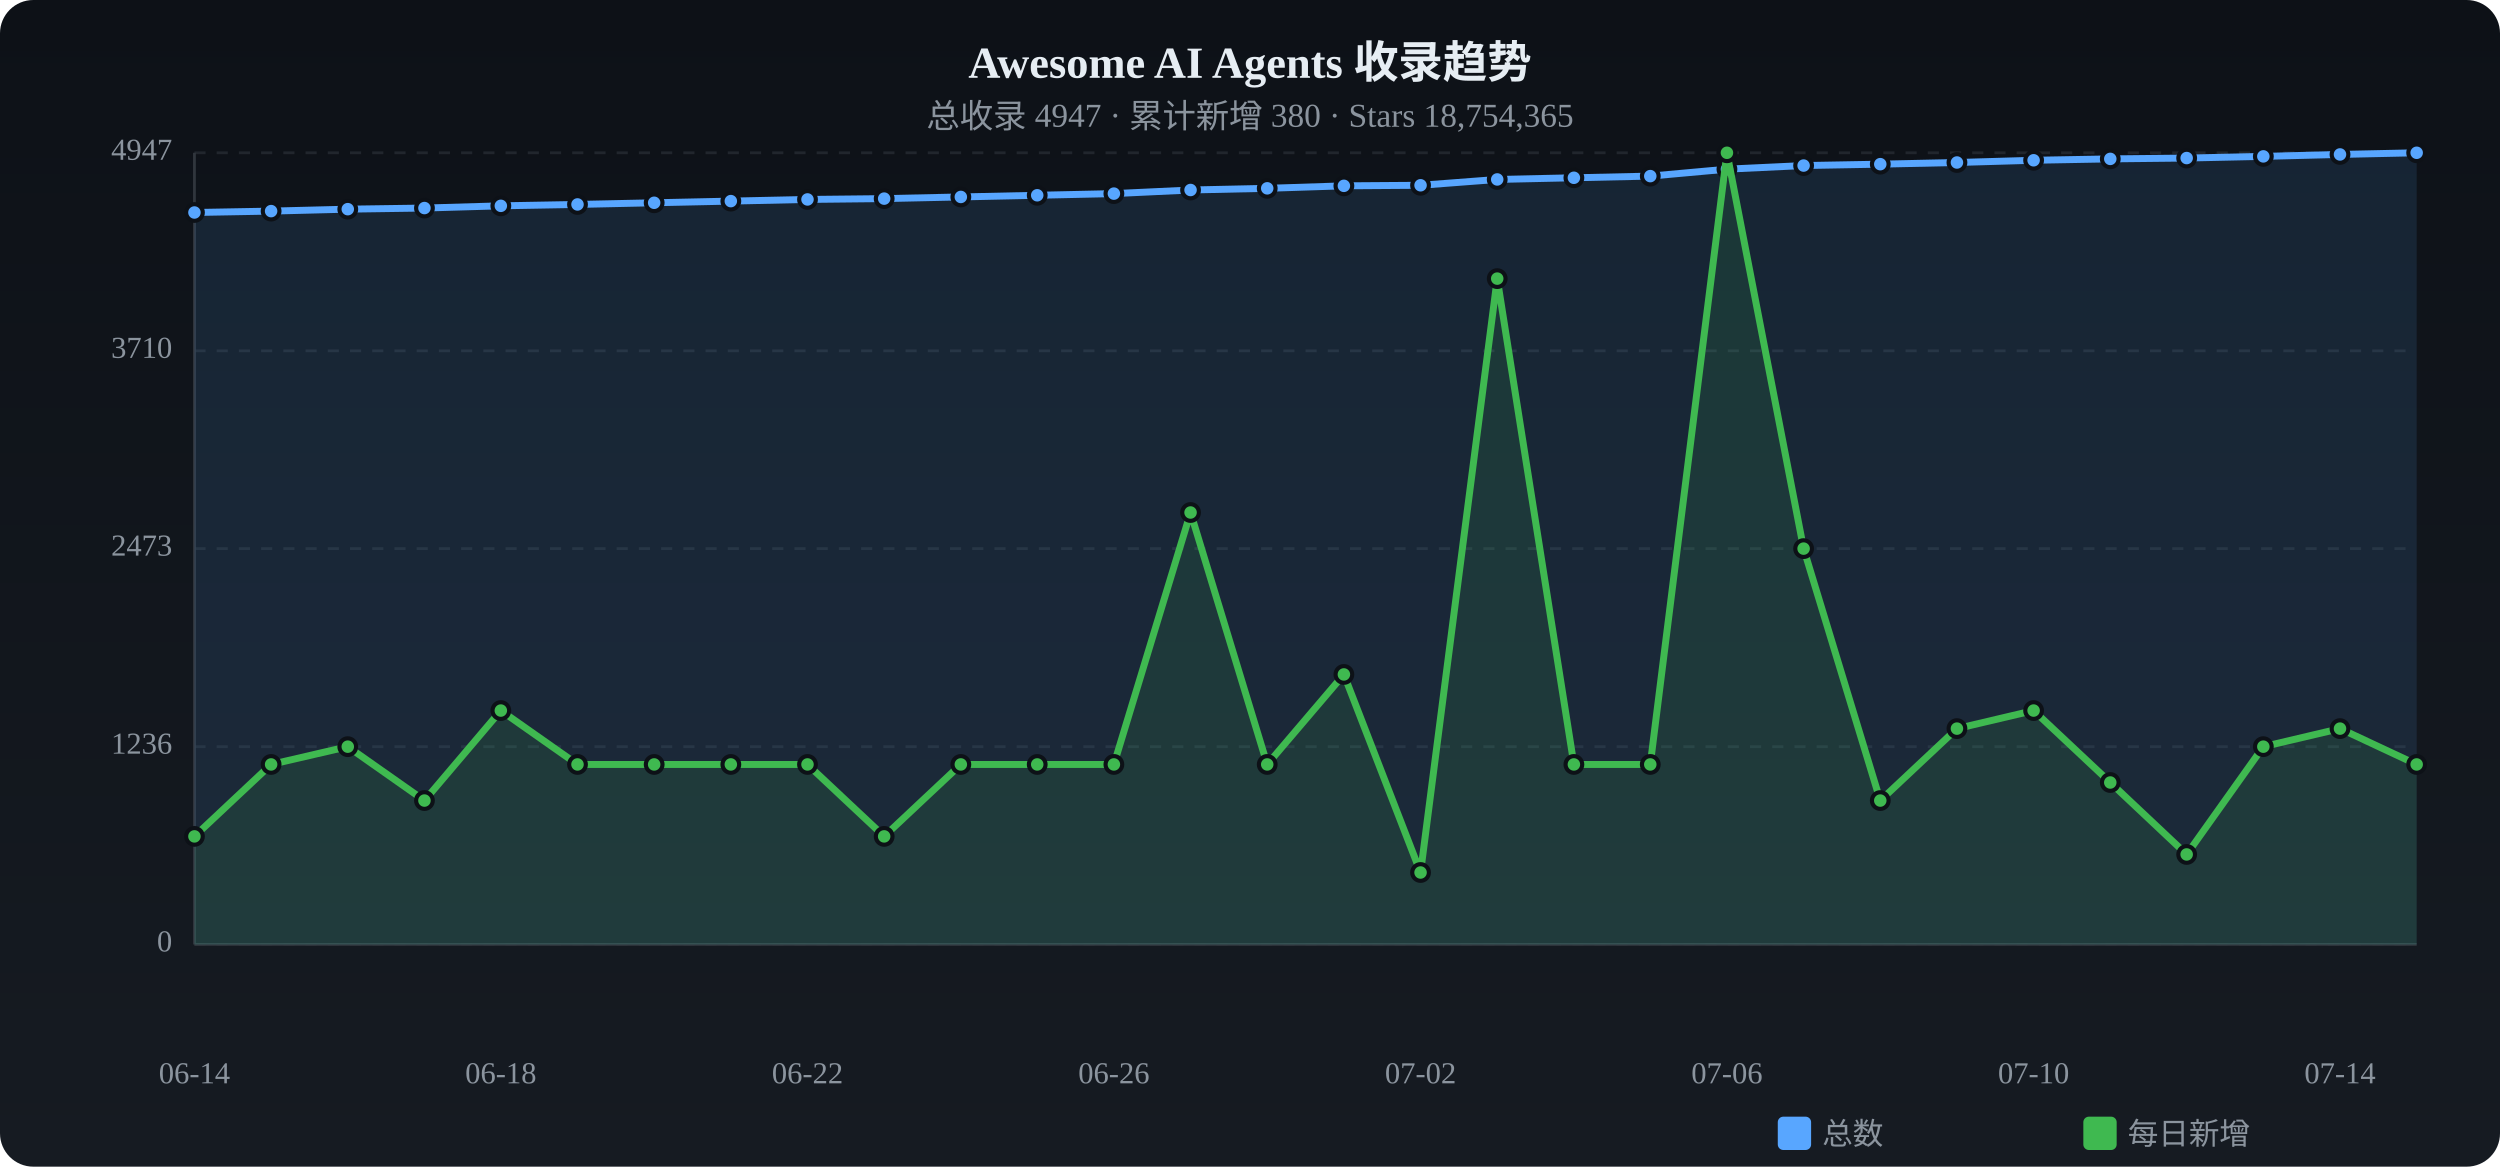
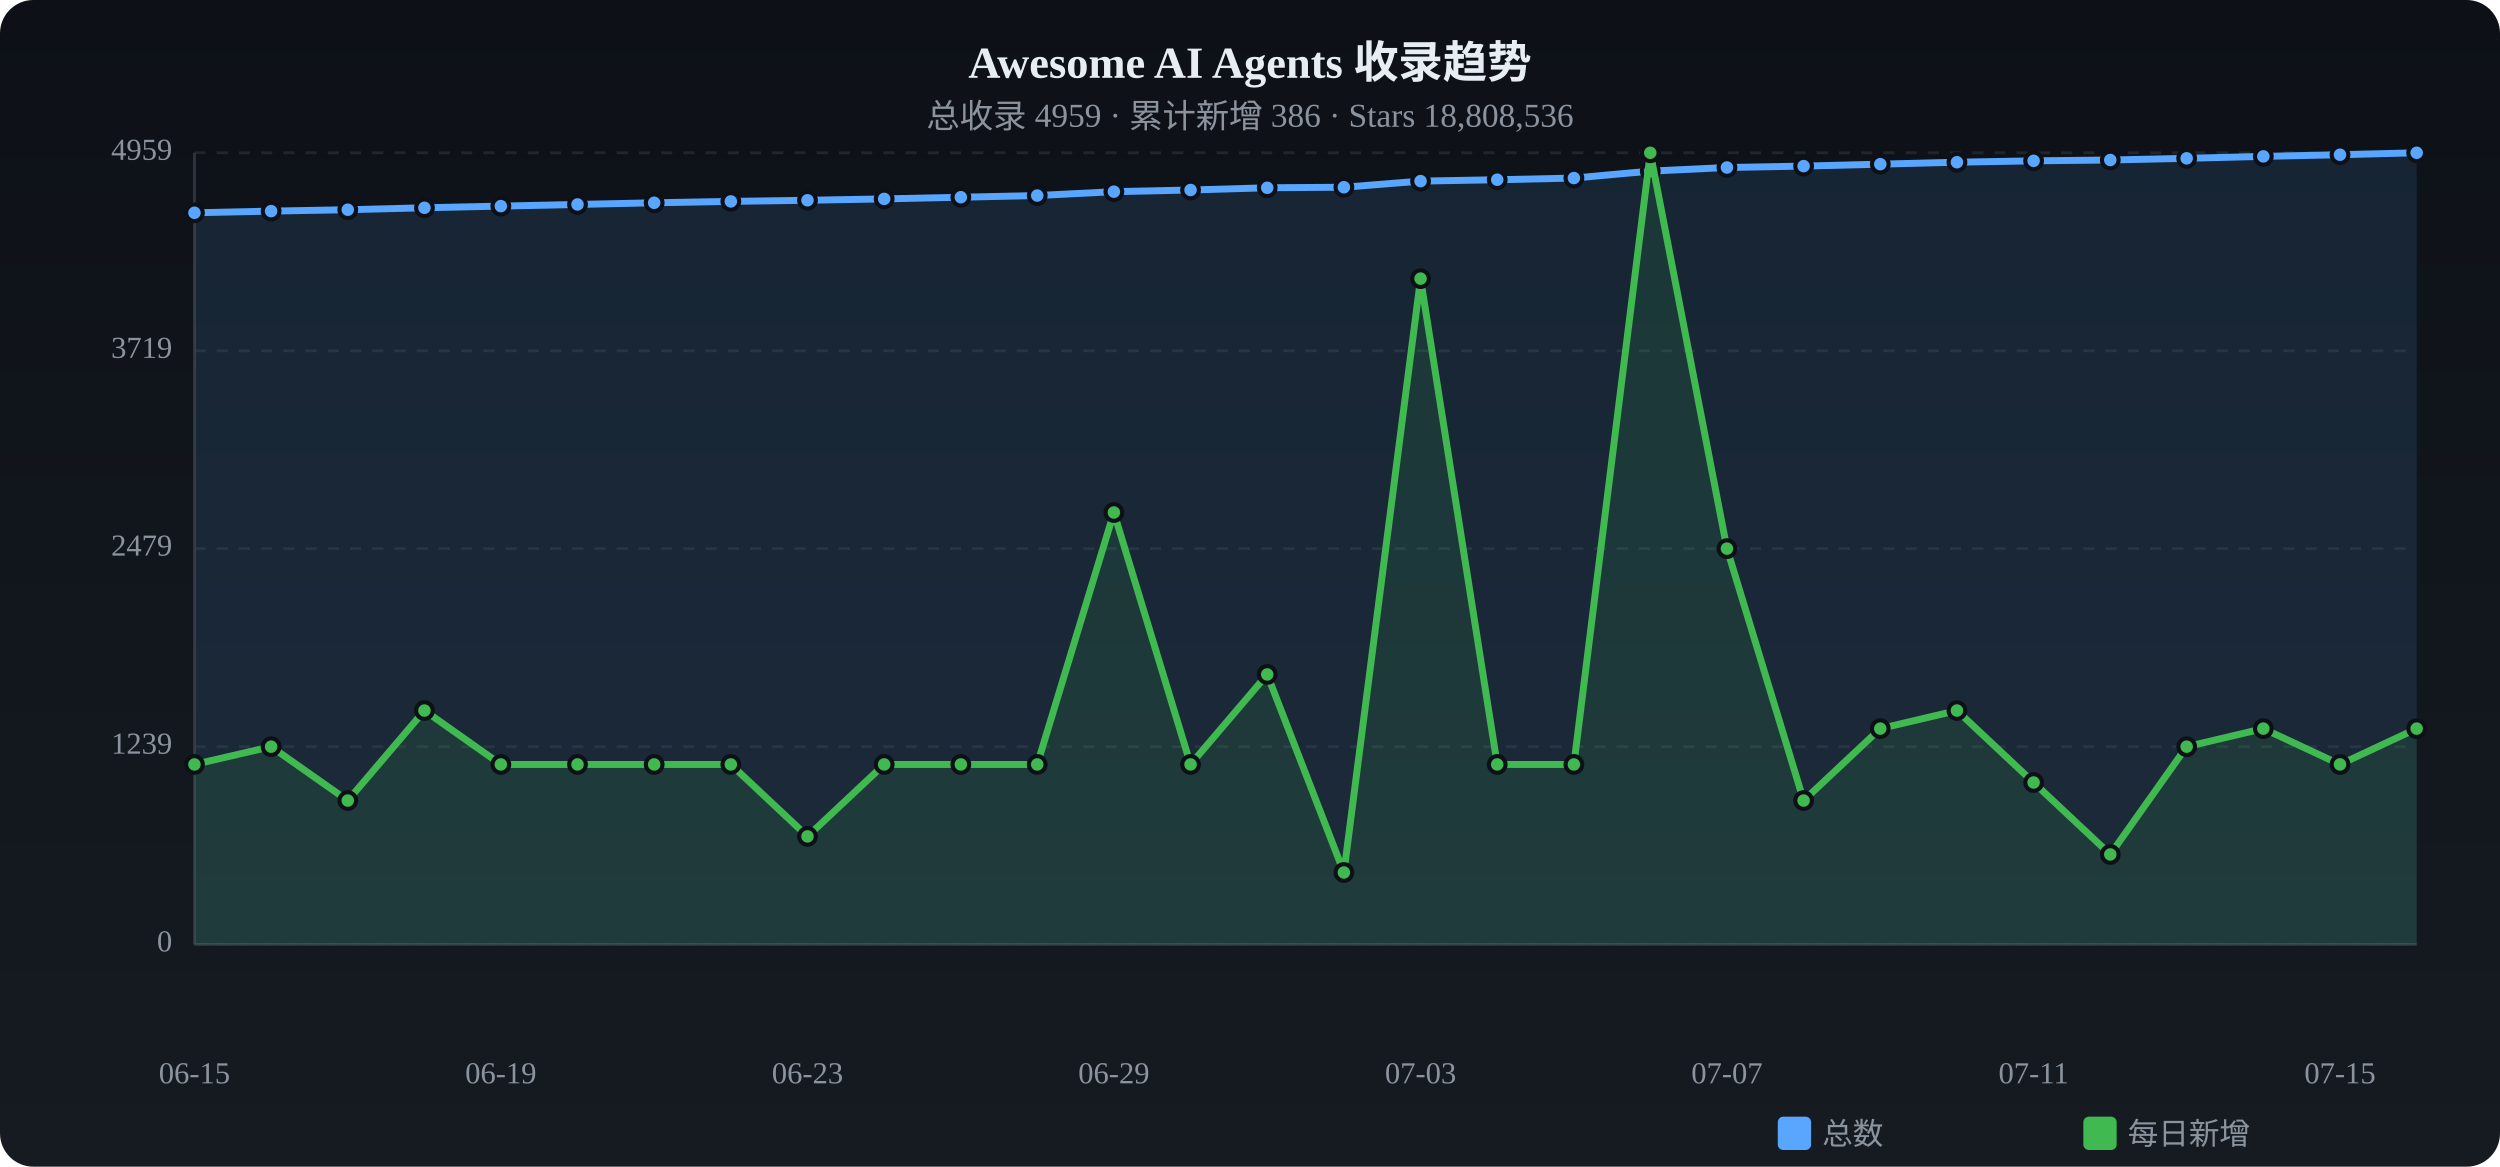
<svg xmlns="http://www.w3.org/2000/svg" viewBox="0 0 900 420" width="900" height="420">
  <defs>
    <linearGradient id="tbg" x1="0%" y1="0%" x2="0%" y2="100%">
      <stop offset="0%" stop-color="#0d1117" />
      <stop offset="100%" stop-color="#161b22" />
    </linearGradient>
  </defs>
  <rect width="900" height="420" rx="12" fill="url(#tbg)" />
  <text x="450.0" y="28" text-anchor="middle" fill="#e6edf3" font-size="16" font-weight="bold">Awesome AI Agents 收录趋势</text>
-   <text x="450.0" y="46" text-anchor="middle" fill="#8b949e" font-size="12">总收录 4947 · 累计新增 380 · Stars 18,754,365</text>
+   <text x="450.0" y="46" text-anchor="middle" fill="#8b949e" font-size="12">总收录 4959 · 累计新增 386 · Stars 18,808,536</text>
  <text x="62" y="340.0" text-anchor="end" fill="#8b949e" font-size="11" dominant-baseline="middle">0</text>
  <line x1="70" y1="340.0" x2="870" y2="340.0" stroke="#21262d" stroke-dasharray="4 4" />
-   <text x="62" y="268.8" text-anchor="end" fill="#8b949e" font-size="11" dominant-baseline="middle">1236</text>
+   <text x="62" y="268.8" text-anchor="end" fill="#8b949e" font-size="11" dominant-baseline="middle">1239</text>
  <line x1="70" y1="268.8" x2="870" y2="268.8" stroke="#21262d" stroke-dasharray="4 4" />
-   <text x="62" y="197.5" text-anchor="end" fill="#8b949e" font-size="11" dominant-baseline="middle">2473</text>
+   <text x="62" y="197.5" text-anchor="end" fill="#8b949e" font-size="11" dominant-baseline="middle">2479</text>
  <line x1="70" y1="197.5" x2="870" y2="197.5" stroke="#21262d" stroke-dasharray="4 4" />
-   <text x="62" y="126.3" text-anchor="end" fill="#8b949e" font-size="11" dominant-baseline="middle">3710</text>
+   <text x="62" y="126.3" text-anchor="end" fill="#8b949e" font-size="11" dominant-baseline="middle">3719</text>
  <line x1="70" y1="126.3" x2="870" y2="126.3" stroke="#21262d" stroke-dasharray="4 4" />
-   <text x="62" y="55.0" text-anchor="end" fill="#8b949e" font-size="11" dominant-baseline="middle">4947</text>
+   <text x="62" y="55.0" text-anchor="end" fill="#8b949e" font-size="11" dominant-baseline="middle">4959</text>
  <line x1="70" y1="55.0" x2="870" y2="55.0" stroke="#21262d" stroke-dasharray="4 4" />
  <line x1="70" y1="55" x2="70" y2="340" stroke="#30363d" />
  <line x1="70" y1="340" x2="870" y2="340" stroke="#30363d" />
-   <path d="M70.0,76.5 L97.6,76.0 L125.2,75.3 L152.8,74.9 L180.3,74.1 L207.9,73.6 L235.5,73.0 L263.1,72.4 L290.7,71.8 L318.3,71.5 L345.9,70.9 L373.4,70.3 L401.0,69.7 L428.6,68.4 L456.2,67.8 L483.8,66.9 L511.4,66.7 L539.0,64.6 L566.6,64.0 L594.1,63.4 L621.7,60.9 L649.3,59.6 L676.9,59.1 L704.5,58.5 L732.1,57.7 L759.7,57.2 L787.2,56.9 L814.8,56.3 L842.4,55.6 L870.0,55.0 L870.0,340 L70.0,340 Z" fill="#58a6ff" opacity="0.12" />
-   <polyline points="70.0,76.5 97.6,76.0 125.2,75.3 152.8,74.9 180.3,74.1 207.9,73.6 235.5,73.0 263.1,72.4 290.7,71.8 318.3,71.5 345.9,70.9 373.4,70.3 401.0,69.7 428.6,68.4 456.2,67.8 483.8,66.9 511.4,66.7 539.0,64.6 566.6,64.0 594.1,63.4 621.7,60.9 649.3,59.6 676.9,59.1 704.5,58.5 732.1,57.7 759.7,57.2 787.2,56.9 814.8,56.3 842.4,55.6 870.0,55.0" fill="none" stroke="#58a6ff" stroke-width="2.5" stroke-linecap="round" stroke-linejoin="round" />
-   <circle cx="70.0" cy="76.5" r="3" fill="#58a6ff" stroke="#0d1117" stroke-width="1.5" />
+   <path d="M70.0,76.6 L97.6,76.0 L125.2,75.5 L152.8,74.8 L180.3,74.2 L207.9,73.6 L235.5,73.0 L263.1,72.5 L290.7,72.1 L318.3,71.6 L345.9,71.0 L373.4,70.4 L401.0,69.0 L428.6,68.4 L456.2,67.6 L483.8,67.4 L511.4,65.2 L539.0,64.7 L566.6,64.1 L594.1,61.6 L621.7,60.3 L649.3,59.8 L676.9,59.1 L704.5,58.4 L732.1,57.9 L759.7,57.6 L787.2,57.0 L814.8,56.3 L842.4,55.7 L870.0,55.0 L870.0,340 L70.0,340 Z" fill="#58a6ff" opacity="0.12" />
+   <polyline points="70.0,76.6 97.6,76.0 125.2,75.5 152.8,74.8 180.3,74.2 207.9,73.6 235.5,73.0 263.1,72.5 290.7,72.1 318.3,71.6 345.9,71.0 373.4,70.4 401.0,69.0 428.6,68.4 456.2,67.6 483.8,67.4 511.4,65.2 539.0,64.7 566.6,64.1 594.1,61.6 621.7,60.3 649.3,59.8 676.9,59.1 704.5,58.4 732.1,57.9 759.7,57.6 787.2,57.0 814.8,56.3 842.4,55.7 870.0,55.0" fill="none" stroke="#58a6ff" stroke-width="2.5" stroke-linecap="round" stroke-linejoin="round" />
+   <circle cx="70.0" cy="76.6" r="3" fill="#58a6ff" stroke="#0d1117" stroke-width="1.5" />
  <circle cx="97.6" cy="76.0" r="3" fill="#58a6ff" stroke="#0d1117" stroke-width="1.5" />
-   <circle cx="125.2" cy="75.3" r="3" fill="#58a6ff" stroke="#0d1117" stroke-width="1.5" />
-   <circle cx="152.8" cy="74.9" r="3" fill="#58a6ff" stroke="#0d1117" stroke-width="1.5" />
-   <circle cx="180.3" cy="74.1" r="3" fill="#58a6ff" stroke="#0d1117" stroke-width="1.5" />
+   <circle cx="125.2" cy="75.5" r="3" fill="#58a6ff" stroke="#0d1117" stroke-width="1.5" />
+   <circle cx="152.8" cy="74.8" r="3" fill="#58a6ff" stroke="#0d1117" stroke-width="1.5" />
+   <circle cx="180.3" cy="74.2" r="3" fill="#58a6ff" stroke="#0d1117" stroke-width="1.5" />
  <circle cx="207.9" cy="73.6" r="3" fill="#58a6ff" stroke="#0d1117" stroke-width="1.5" />
  <circle cx="235.5" cy="73.0" r="3" fill="#58a6ff" stroke="#0d1117" stroke-width="1.5" />
-   <circle cx="263.1" cy="72.4" r="3" fill="#58a6ff" stroke="#0d1117" stroke-width="1.5" />
-   <circle cx="290.7" cy="71.8" r="3" fill="#58a6ff" stroke="#0d1117" stroke-width="1.5" />
-   <circle cx="318.3" cy="71.5" r="3" fill="#58a6ff" stroke="#0d1117" stroke-width="1.5" />
-   <circle cx="345.9" cy="70.9" r="3" fill="#58a6ff" stroke="#0d1117" stroke-width="1.5" />
-   <circle cx="373.4" cy="70.3" r="3" fill="#58a6ff" stroke="#0d1117" stroke-width="1.5" />
-   <circle cx="401.0" cy="69.7" r="3" fill="#58a6ff" stroke="#0d1117" stroke-width="1.5" />
+   <circle cx="263.1" cy="72.5" r="3" fill="#58a6ff" stroke="#0d1117" stroke-width="1.5" />
+   <circle cx="290.7" cy="72.1" r="3" fill="#58a6ff" stroke="#0d1117" stroke-width="1.5" />
+   <circle cx="318.3" cy="71.6" r="3" fill="#58a6ff" stroke="#0d1117" stroke-width="1.5" />
+   <circle cx="345.9" cy="71.0" r="3" fill="#58a6ff" stroke="#0d1117" stroke-width="1.5" />
+   <circle cx="373.4" cy="70.4" r="3" fill="#58a6ff" stroke="#0d1117" stroke-width="1.5" />
+   <circle cx="401.0" cy="69.0" r="3" fill="#58a6ff" stroke="#0d1117" stroke-width="1.5" />
  <circle cx="428.6" cy="68.4" r="3" fill="#58a6ff" stroke="#0d1117" stroke-width="1.5" />
-   <circle cx="456.2" cy="67.8" r="3" fill="#58a6ff" stroke="#0d1117" stroke-width="1.5" />
-   <circle cx="483.8" cy="66.9" r="3" fill="#58a6ff" stroke="#0d1117" stroke-width="1.5" />
-   <circle cx="511.4" cy="66.7" r="3" fill="#58a6ff" stroke="#0d1117" stroke-width="1.5" />
-   <circle cx="539.0" cy="64.6" r="3" fill="#58a6ff" stroke="#0d1117" stroke-width="1.5" />
-   <circle cx="566.6" cy="64.0" r="3" fill="#58a6ff" stroke="#0d1117" stroke-width="1.5" />
-   <circle cx="594.1" cy="63.4" r="3" fill="#58a6ff" stroke="#0d1117" stroke-width="1.5" />
-   <circle cx="621.7" cy="60.9" r="3" fill="#58a6ff" stroke="#0d1117" stroke-width="1.5" />
-   <circle cx="649.3" cy="59.6" r="3" fill="#58a6ff" stroke="#0d1117" stroke-width="1.5" />
+   <circle cx="456.2" cy="67.6" r="3" fill="#58a6ff" stroke="#0d1117" stroke-width="1.5" />
+   <circle cx="483.8" cy="67.4" r="3" fill="#58a6ff" stroke="#0d1117" stroke-width="1.5" />
+   <circle cx="511.4" cy="65.2" r="3" fill="#58a6ff" stroke="#0d1117" stroke-width="1.5" />
+   <circle cx="539.0" cy="64.7" r="3" fill="#58a6ff" stroke="#0d1117" stroke-width="1.5" />
+   <circle cx="566.6" cy="64.1" r="3" fill="#58a6ff" stroke="#0d1117" stroke-width="1.5" />
+   <circle cx="594.1" cy="61.6" r="3" fill="#58a6ff" stroke="#0d1117" stroke-width="1.5" />
+   <circle cx="621.7" cy="60.3" r="3" fill="#58a6ff" stroke="#0d1117" stroke-width="1.5" />
+   <circle cx="649.3" cy="59.8" r="3" fill="#58a6ff" stroke="#0d1117" stroke-width="1.5" />
  <circle cx="676.9" cy="59.1" r="3" fill="#58a6ff" stroke="#0d1117" stroke-width="1.5" />
-   <circle cx="704.5" cy="58.5" r="3" fill="#58a6ff" stroke="#0d1117" stroke-width="1.5" />
-   <circle cx="732.1" cy="57.7" r="3" fill="#58a6ff" stroke="#0d1117" stroke-width="1.5" />
-   <circle cx="759.7" cy="57.2" r="3" fill="#58a6ff" stroke="#0d1117" stroke-width="1.5" />
-   <circle cx="787.2" cy="56.9" r="3" fill="#58a6ff" stroke="#0d1117" stroke-width="1.5" />
+   <circle cx="704.5" cy="58.4" r="3" fill="#58a6ff" stroke="#0d1117" stroke-width="1.5" />
+   <circle cx="732.1" cy="57.9" r="3" fill="#58a6ff" stroke="#0d1117" stroke-width="1.5" />
+   <circle cx="759.7" cy="57.6" r="3" fill="#58a6ff" stroke="#0d1117" stroke-width="1.5" />
+   <circle cx="787.2" cy="57.0" r="3" fill="#58a6ff" stroke="#0d1117" stroke-width="1.5" />
  <circle cx="814.8" cy="56.3" r="3" fill="#58a6ff" stroke="#0d1117" stroke-width="1.5" />
-   <circle cx="842.4" cy="55.6" r="3" fill="#58a6ff" stroke="#0d1117" stroke-width="1.5" />
+   <circle cx="842.4" cy="55.7" r="3" fill="#58a6ff" stroke="#0d1117" stroke-width="1.5" />
  <circle cx="870.0" cy="55.0" r="3" fill="#58a6ff" stroke="#0d1117" stroke-width="1.5" />
-   <path d="M70.0,301.1 L97.6,275.2 L125.2,268.8 L152.8,288.2 L180.3,255.8 L207.9,275.2 L235.5,275.2 L263.1,275.2 L290.7,275.2 L318.3,301.1 L345.9,275.2 L373.4,275.2 L401.0,275.2 L428.6,184.5 L456.2,275.2 L483.8,242.8 L511.4,314.1 L539.0,100.3 L566.6,275.2 L594.1,275.2 L621.7,55.0 L649.3,197.5 L676.9,288.2 L704.5,262.3 L732.1,255.8 L759.7,281.7 L787.2,307.6 L814.8,268.8 L842.4,262.3 L870.0,275.2 L870.0,340 L70.0,340 Z" fill="#3fb950" opacity="0.12" />
-   <polyline points="70.0,301.1 97.6,275.2 125.2,268.8 152.8,288.2 180.3,255.8 207.9,275.2 235.5,275.2 263.1,275.2 290.7,275.2 318.3,301.1 345.9,275.2 373.4,275.2 401.0,275.2 428.6,184.5 456.2,275.2 483.8,242.8 511.4,314.1 539.0,100.3 566.6,275.2 594.1,275.2 621.7,55.0 649.3,197.5 676.9,288.2 704.5,262.3 732.1,255.8 759.7,281.7 787.2,307.6 814.8,268.8 842.4,262.3 870.0,275.2" fill="none" stroke="#3fb950" stroke-width="2.5" stroke-linecap="round" stroke-linejoin="round" />
-   <circle cx="70.0" cy="301.1" r="3" fill="#3fb950" stroke="#0d1117" stroke-width="1.5" />
-   <circle cx="97.6" cy="275.2" r="3" fill="#3fb950" stroke="#0d1117" stroke-width="1.5" />
-   <circle cx="125.2" cy="268.8" r="3" fill="#3fb950" stroke="#0d1117" stroke-width="1.5" />
-   <circle cx="152.8" cy="288.2" r="3" fill="#3fb950" stroke="#0d1117" stroke-width="1.5" />
-   <circle cx="180.3" cy="255.8" r="3" fill="#3fb950" stroke="#0d1117" stroke-width="1.5" />
+   <path d="M70.0,275.2 L97.6,268.8 L125.2,288.2 L152.8,255.8 L180.3,275.2 L207.9,275.2 L235.5,275.2 L263.1,275.2 L290.7,301.1 L318.3,275.2 L345.9,275.2 L373.4,275.2 L401.0,184.5 L428.6,275.2 L456.2,242.8 L483.8,314.1 L511.4,100.3 L539.0,275.2 L566.6,275.2 L594.1,55.0 L621.7,197.5 L649.3,288.2 L676.9,262.3 L704.5,255.8 L732.1,281.7 L759.7,307.6 L787.2,268.8 L814.8,262.3 L842.4,275.2 L870.0,262.3 L870.0,340 L70.0,340 Z" fill="#3fb950" opacity="0.12" />
+   <polyline points="70.0,275.2 97.6,268.8 125.2,288.2 152.8,255.8 180.3,275.2 207.9,275.2 235.5,275.2 263.1,275.2 290.7,301.1 318.3,275.2 345.9,275.2 373.4,275.2 401.0,184.5 428.6,275.2 456.2,242.8 483.8,314.1 511.4,100.3 539.0,275.2 566.6,275.2 594.1,55.0 621.7,197.5 649.3,288.2 676.9,262.3 704.5,255.8 732.1,281.7 759.7,307.6 787.2,268.8 814.8,262.3 842.4,275.2 870.0,262.3" fill="none" stroke="#3fb950" stroke-width="2.5" stroke-linecap="round" stroke-linejoin="round" />
+   <circle cx="70.0" cy="275.2" r="3" fill="#3fb950" stroke="#0d1117" stroke-width="1.5" />
+   <circle cx="97.6" cy="268.8" r="3" fill="#3fb950" stroke="#0d1117" stroke-width="1.5" />
+   <circle cx="125.2" cy="288.2" r="3" fill="#3fb950" stroke="#0d1117" stroke-width="1.5" />
+   <circle cx="152.8" cy="255.8" r="3" fill="#3fb950" stroke="#0d1117" stroke-width="1.5" />
+   <circle cx="180.3" cy="275.2" r="3" fill="#3fb950" stroke="#0d1117" stroke-width="1.5" />
  <circle cx="207.9" cy="275.2" r="3" fill="#3fb950" stroke="#0d1117" stroke-width="1.5" />
  <circle cx="235.5" cy="275.2" r="3" fill="#3fb950" stroke="#0d1117" stroke-width="1.5" />
  <circle cx="263.1" cy="275.2" r="3" fill="#3fb950" stroke="#0d1117" stroke-width="1.5" />
-   <circle cx="290.7" cy="275.2" r="3" fill="#3fb950" stroke="#0d1117" stroke-width="1.5" />
-   <circle cx="318.3" cy="301.1" r="3" fill="#3fb950" stroke="#0d1117" stroke-width="1.5" />
+   <circle cx="290.7" cy="301.1" r="3" fill="#3fb950" stroke="#0d1117" stroke-width="1.5" />
+   <circle cx="318.3" cy="275.2" r="3" fill="#3fb950" stroke="#0d1117" stroke-width="1.5" />
  <circle cx="345.9" cy="275.2" r="3" fill="#3fb950" stroke="#0d1117" stroke-width="1.5" />
  <circle cx="373.4" cy="275.2" r="3" fill="#3fb950" stroke="#0d1117" stroke-width="1.5" />
-   <circle cx="401.0" cy="275.2" r="3" fill="#3fb950" stroke="#0d1117" stroke-width="1.5" />
-   <circle cx="428.6" cy="184.5" r="3" fill="#3fb950" stroke="#0d1117" stroke-width="1.5" />
-   <circle cx="456.2" cy="275.2" r="3" fill="#3fb950" stroke="#0d1117" stroke-width="1.5" />
-   <circle cx="483.8" cy="242.8" r="3" fill="#3fb950" stroke="#0d1117" stroke-width="1.5" />
-   <circle cx="511.4" cy="314.1" r="3" fill="#3fb950" stroke="#0d1117" stroke-width="1.5" />
-   <circle cx="539.0" cy="100.3" r="3" fill="#3fb950" stroke="#0d1117" stroke-width="1.5" />
+   <circle cx="401.0" cy="184.5" r="3" fill="#3fb950" stroke="#0d1117" stroke-width="1.5" />
+   <circle cx="428.6" cy="275.2" r="3" fill="#3fb950" stroke="#0d1117" stroke-width="1.5" />
+   <circle cx="456.2" cy="242.8" r="3" fill="#3fb950" stroke="#0d1117" stroke-width="1.5" />
+   <circle cx="483.8" cy="314.1" r="3" fill="#3fb950" stroke="#0d1117" stroke-width="1.5" />
+   <circle cx="511.4" cy="100.3" r="3" fill="#3fb950" stroke="#0d1117" stroke-width="1.5" />
+   <circle cx="539.0" cy="275.2" r="3" fill="#3fb950" stroke="#0d1117" stroke-width="1.5" />
  <circle cx="566.6" cy="275.2" r="3" fill="#3fb950" stroke="#0d1117" stroke-width="1.5" />
-   <circle cx="594.1" cy="275.2" r="3" fill="#3fb950" stroke="#0d1117" stroke-width="1.5" />
-   <circle cx="621.7" cy="55.0" r="3" fill="#3fb950" stroke="#0d1117" stroke-width="1.5" />
-   <circle cx="649.3" cy="197.5" r="3" fill="#3fb950" stroke="#0d1117" stroke-width="1.5" />
-   <circle cx="676.9" cy="288.2" r="3" fill="#3fb950" stroke="#0d1117" stroke-width="1.5" />
-   <circle cx="704.5" cy="262.3" r="3" fill="#3fb950" stroke="#0d1117" stroke-width="1.5" />
-   <circle cx="732.1" cy="255.8" r="3" fill="#3fb950" stroke="#0d1117" stroke-width="1.5" />
-   <circle cx="759.7" cy="281.7" r="3" fill="#3fb950" stroke="#0d1117" stroke-width="1.5" />
-   <circle cx="787.2" cy="307.6" r="3" fill="#3fb950" stroke="#0d1117" stroke-width="1.5" />
-   <circle cx="814.8" cy="268.8" r="3" fill="#3fb950" stroke="#0d1117" stroke-width="1.5" />
-   <circle cx="842.4" cy="262.3" r="3" fill="#3fb950" stroke="#0d1117" stroke-width="1.5" />
-   <circle cx="870.0" cy="275.2" r="3" fill="#3fb950" stroke="#0d1117" stroke-width="1.5" />
-   <text x="70.0" y="390" text-anchor="middle" fill="#8b949e" font-size="11">06-14</text>
-   <text x="180.3" y="390" text-anchor="middle" fill="#8b949e" font-size="11">06-18</text>
-   <text x="290.7" y="390" text-anchor="middle" fill="#8b949e" font-size="11">06-22</text>
-   <text x="401.0" y="390" text-anchor="middle" fill="#8b949e" font-size="11">06-26</text>
-   <text x="511.4" y="390" text-anchor="middle" fill="#8b949e" font-size="11">07-02</text>
-   <text x="621.7" y="390" text-anchor="middle" fill="#8b949e" font-size="11">07-06</text>
-   <text x="732.1" y="390" text-anchor="middle" fill="#8b949e" font-size="11">07-10</text>
-   <text x="842.4" y="390" text-anchor="middle" fill="#8b949e" font-size="11">07-14</text>
+   <circle cx="594.1" cy="55.0" r="3" fill="#3fb950" stroke="#0d1117" stroke-width="1.5" />
+   <circle cx="621.7" cy="197.5" r="3" fill="#3fb950" stroke="#0d1117" stroke-width="1.5" />
+   <circle cx="649.3" cy="288.2" r="3" fill="#3fb950" stroke="#0d1117" stroke-width="1.5" />
+   <circle cx="676.9" cy="262.3" r="3" fill="#3fb950" stroke="#0d1117" stroke-width="1.5" />
+   <circle cx="704.5" cy="255.8" r="3" fill="#3fb950" stroke="#0d1117" stroke-width="1.5" />
+   <circle cx="732.1" cy="281.7" r="3" fill="#3fb950" stroke="#0d1117" stroke-width="1.5" />
+   <circle cx="759.7" cy="307.6" r="3" fill="#3fb950" stroke="#0d1117" stroke-width="1.5" />
+   <circle cx="787.2" cy="268.8" r="3" fill="#3fb950" stroke="#0d1117" stroke-width="1.5" />
+   <circle cx="814.8" cy="262.3" r="3" fill="#3fb950" stroke="#0d1117" stroke-width="1.5" />
+   <circle cx="842.4" cy="275.2" r="3" fill="#3fb950" stroke="#0d1117" stroke-width="1.5" />
+   <circle cx="870.0" cy="262.3" r="3" fill="#3fb950" stroke="#0d1117" stroke-width="1.5" />
+   <text x="70.0" y="390" text-anchor="middle" fill="#8b949e" font-size="11">06-15</text>
+   <text x="180.3" y="390" text-anchor="middle" fill="#8b949e" font-size="11">06-19</text>
+   <text x="290.7" y="390" text-anchor="middle" fill="#8b949e" font-size="11">06-23</text>
+   <text x="401.0" y="390" text-anchor="middle" fill="#8b949e" font-size="11">06-29</text>
+   <text x="511.4" y="390" text-anchor="middle" fill="#8b949e" font-size="11">07-03</text>
+   <text x="621.7" y="390" text-anchor="middle" fill="#8b949e" font-size="11">07-07</text>
+   <text x="732.1" y="390" text-anchor="middle" fill="#8b949e" font-size="11">07-11</text>
+   <text x="842.4" y="390" text-anchor="middle" fill="#8b949e" font-size="11">07-15</text>
  <rect x="640" y="402" width="12" height="12" rx="2" fill="#58a6ff" />
  <text x="656" y="412" fill="#8b949e" font-size="11">总数</text>
  <rect x="750" y="402" width="12" height="12" rx="2" fill="#3fb950" />
  <text x="766" y="412" fill="#8b949e" font-size="11">每日新增</text>
</svg>
